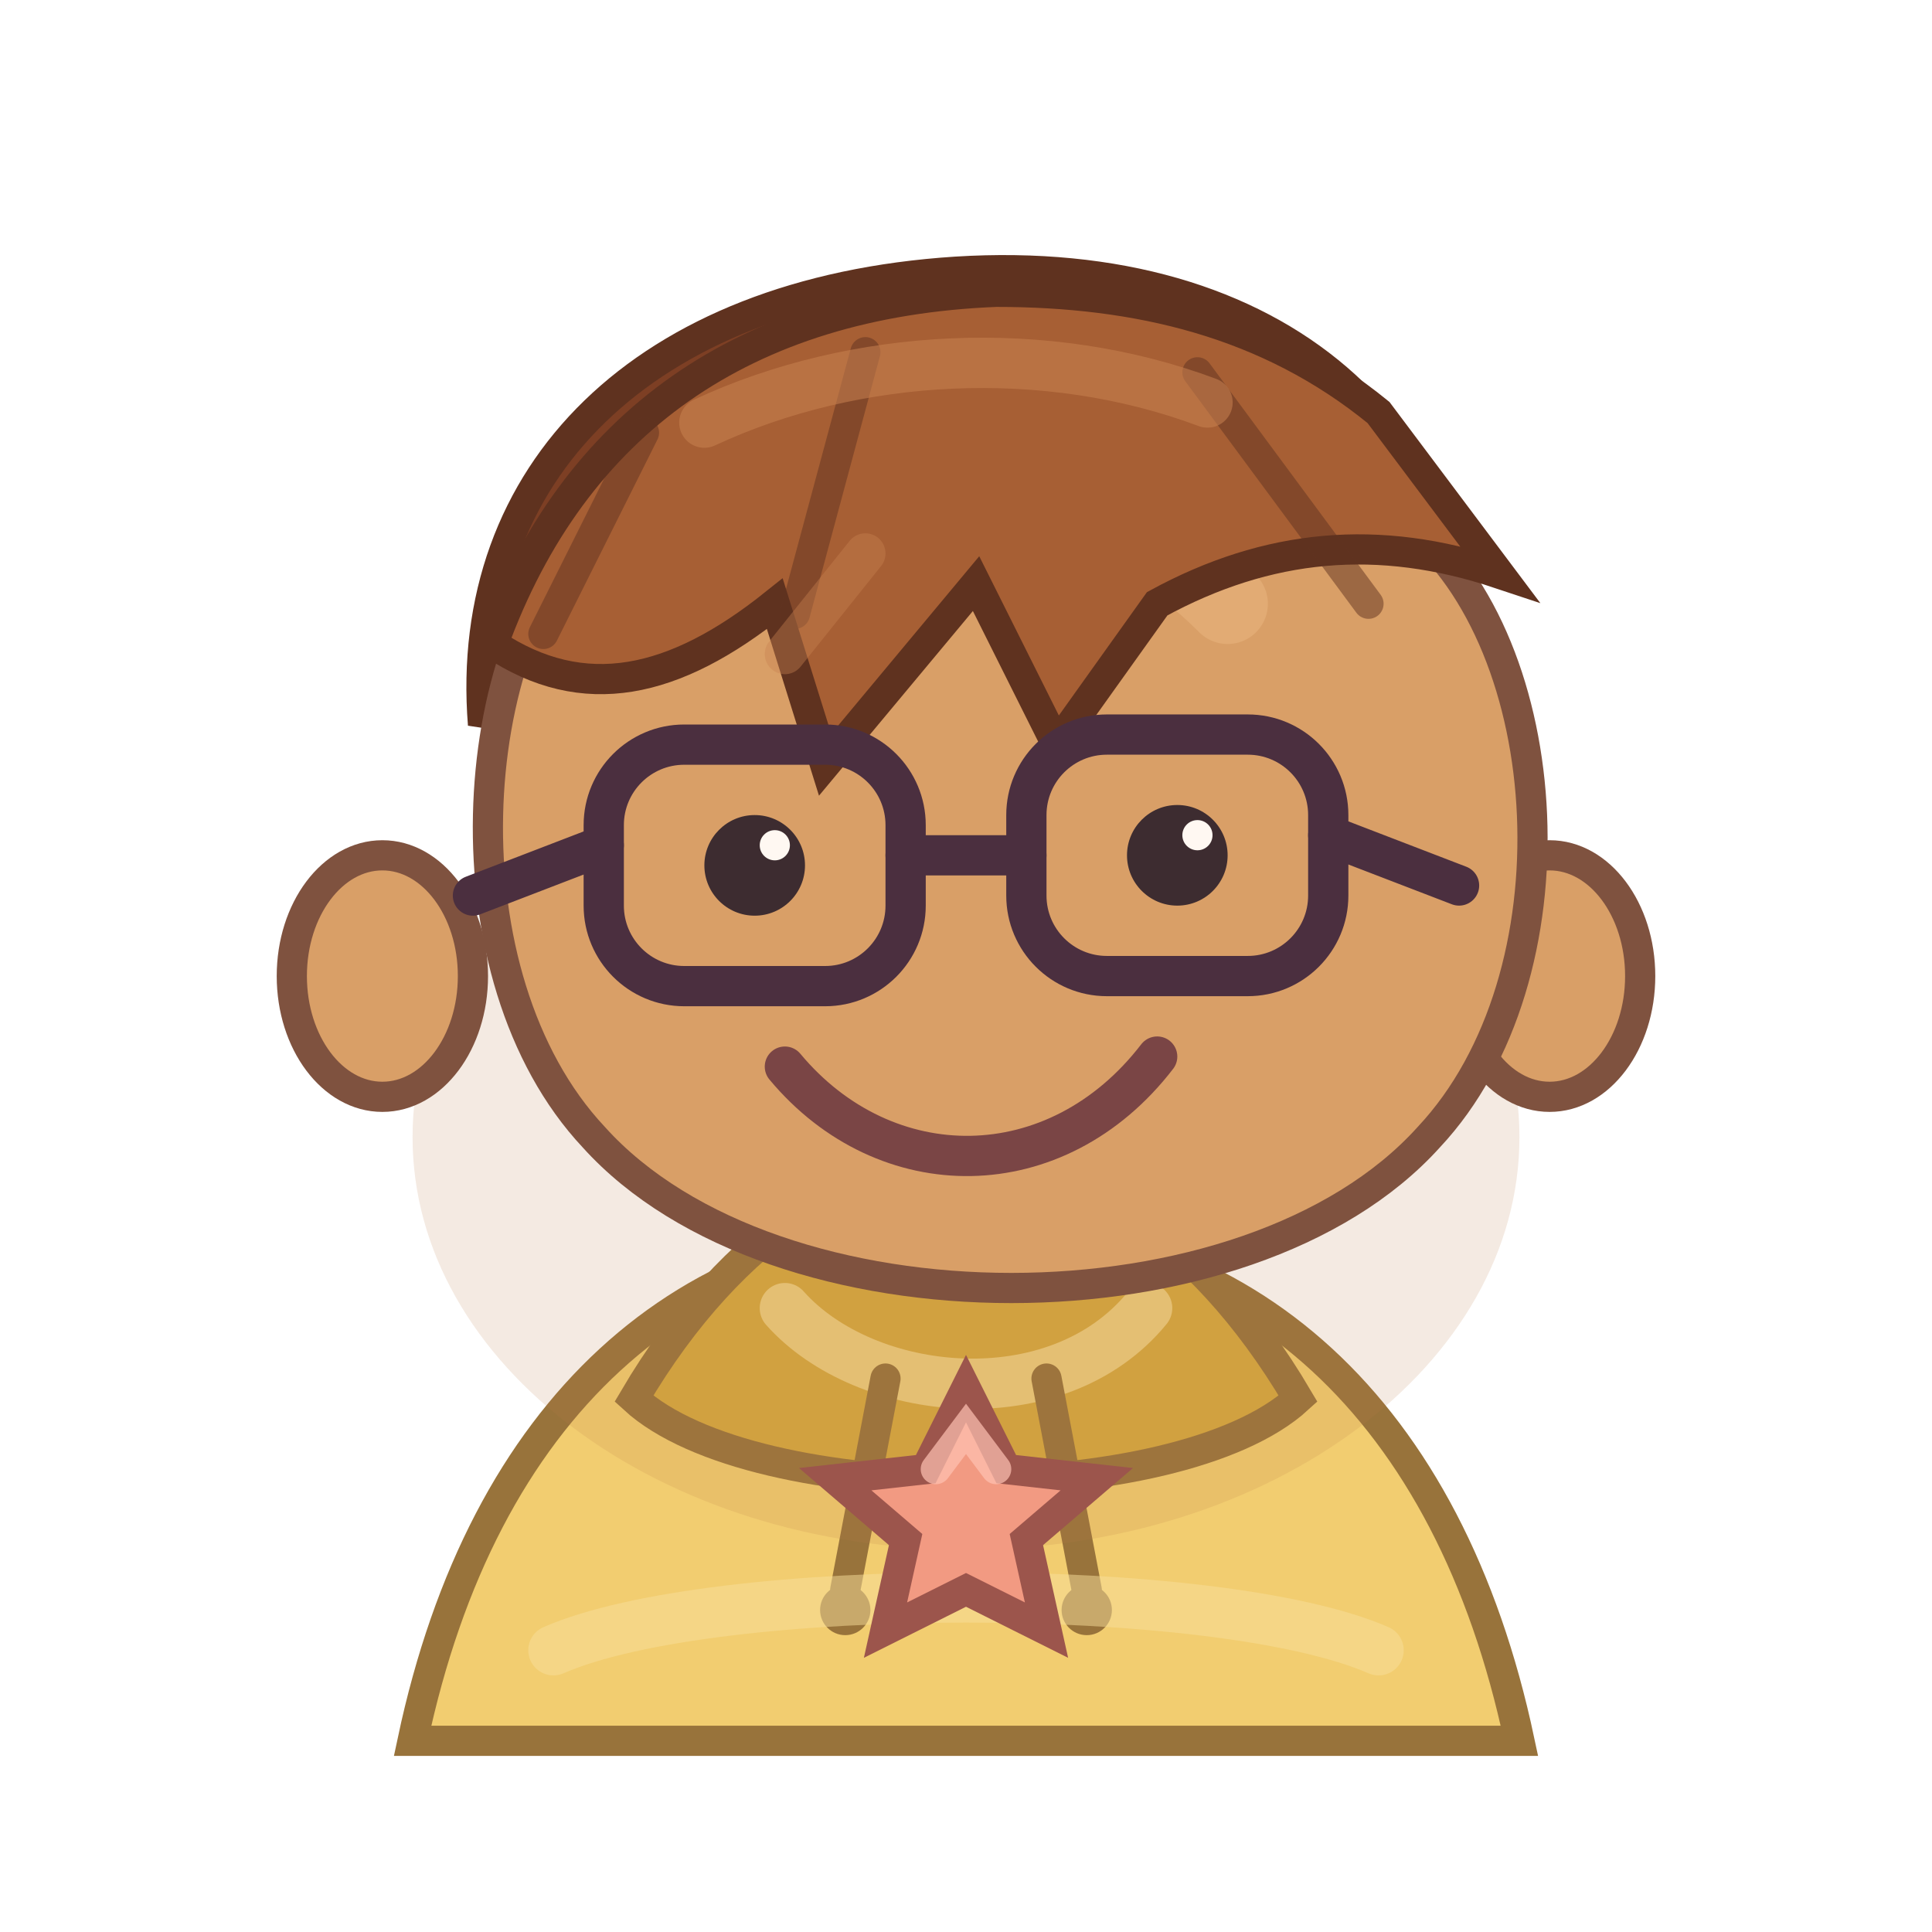
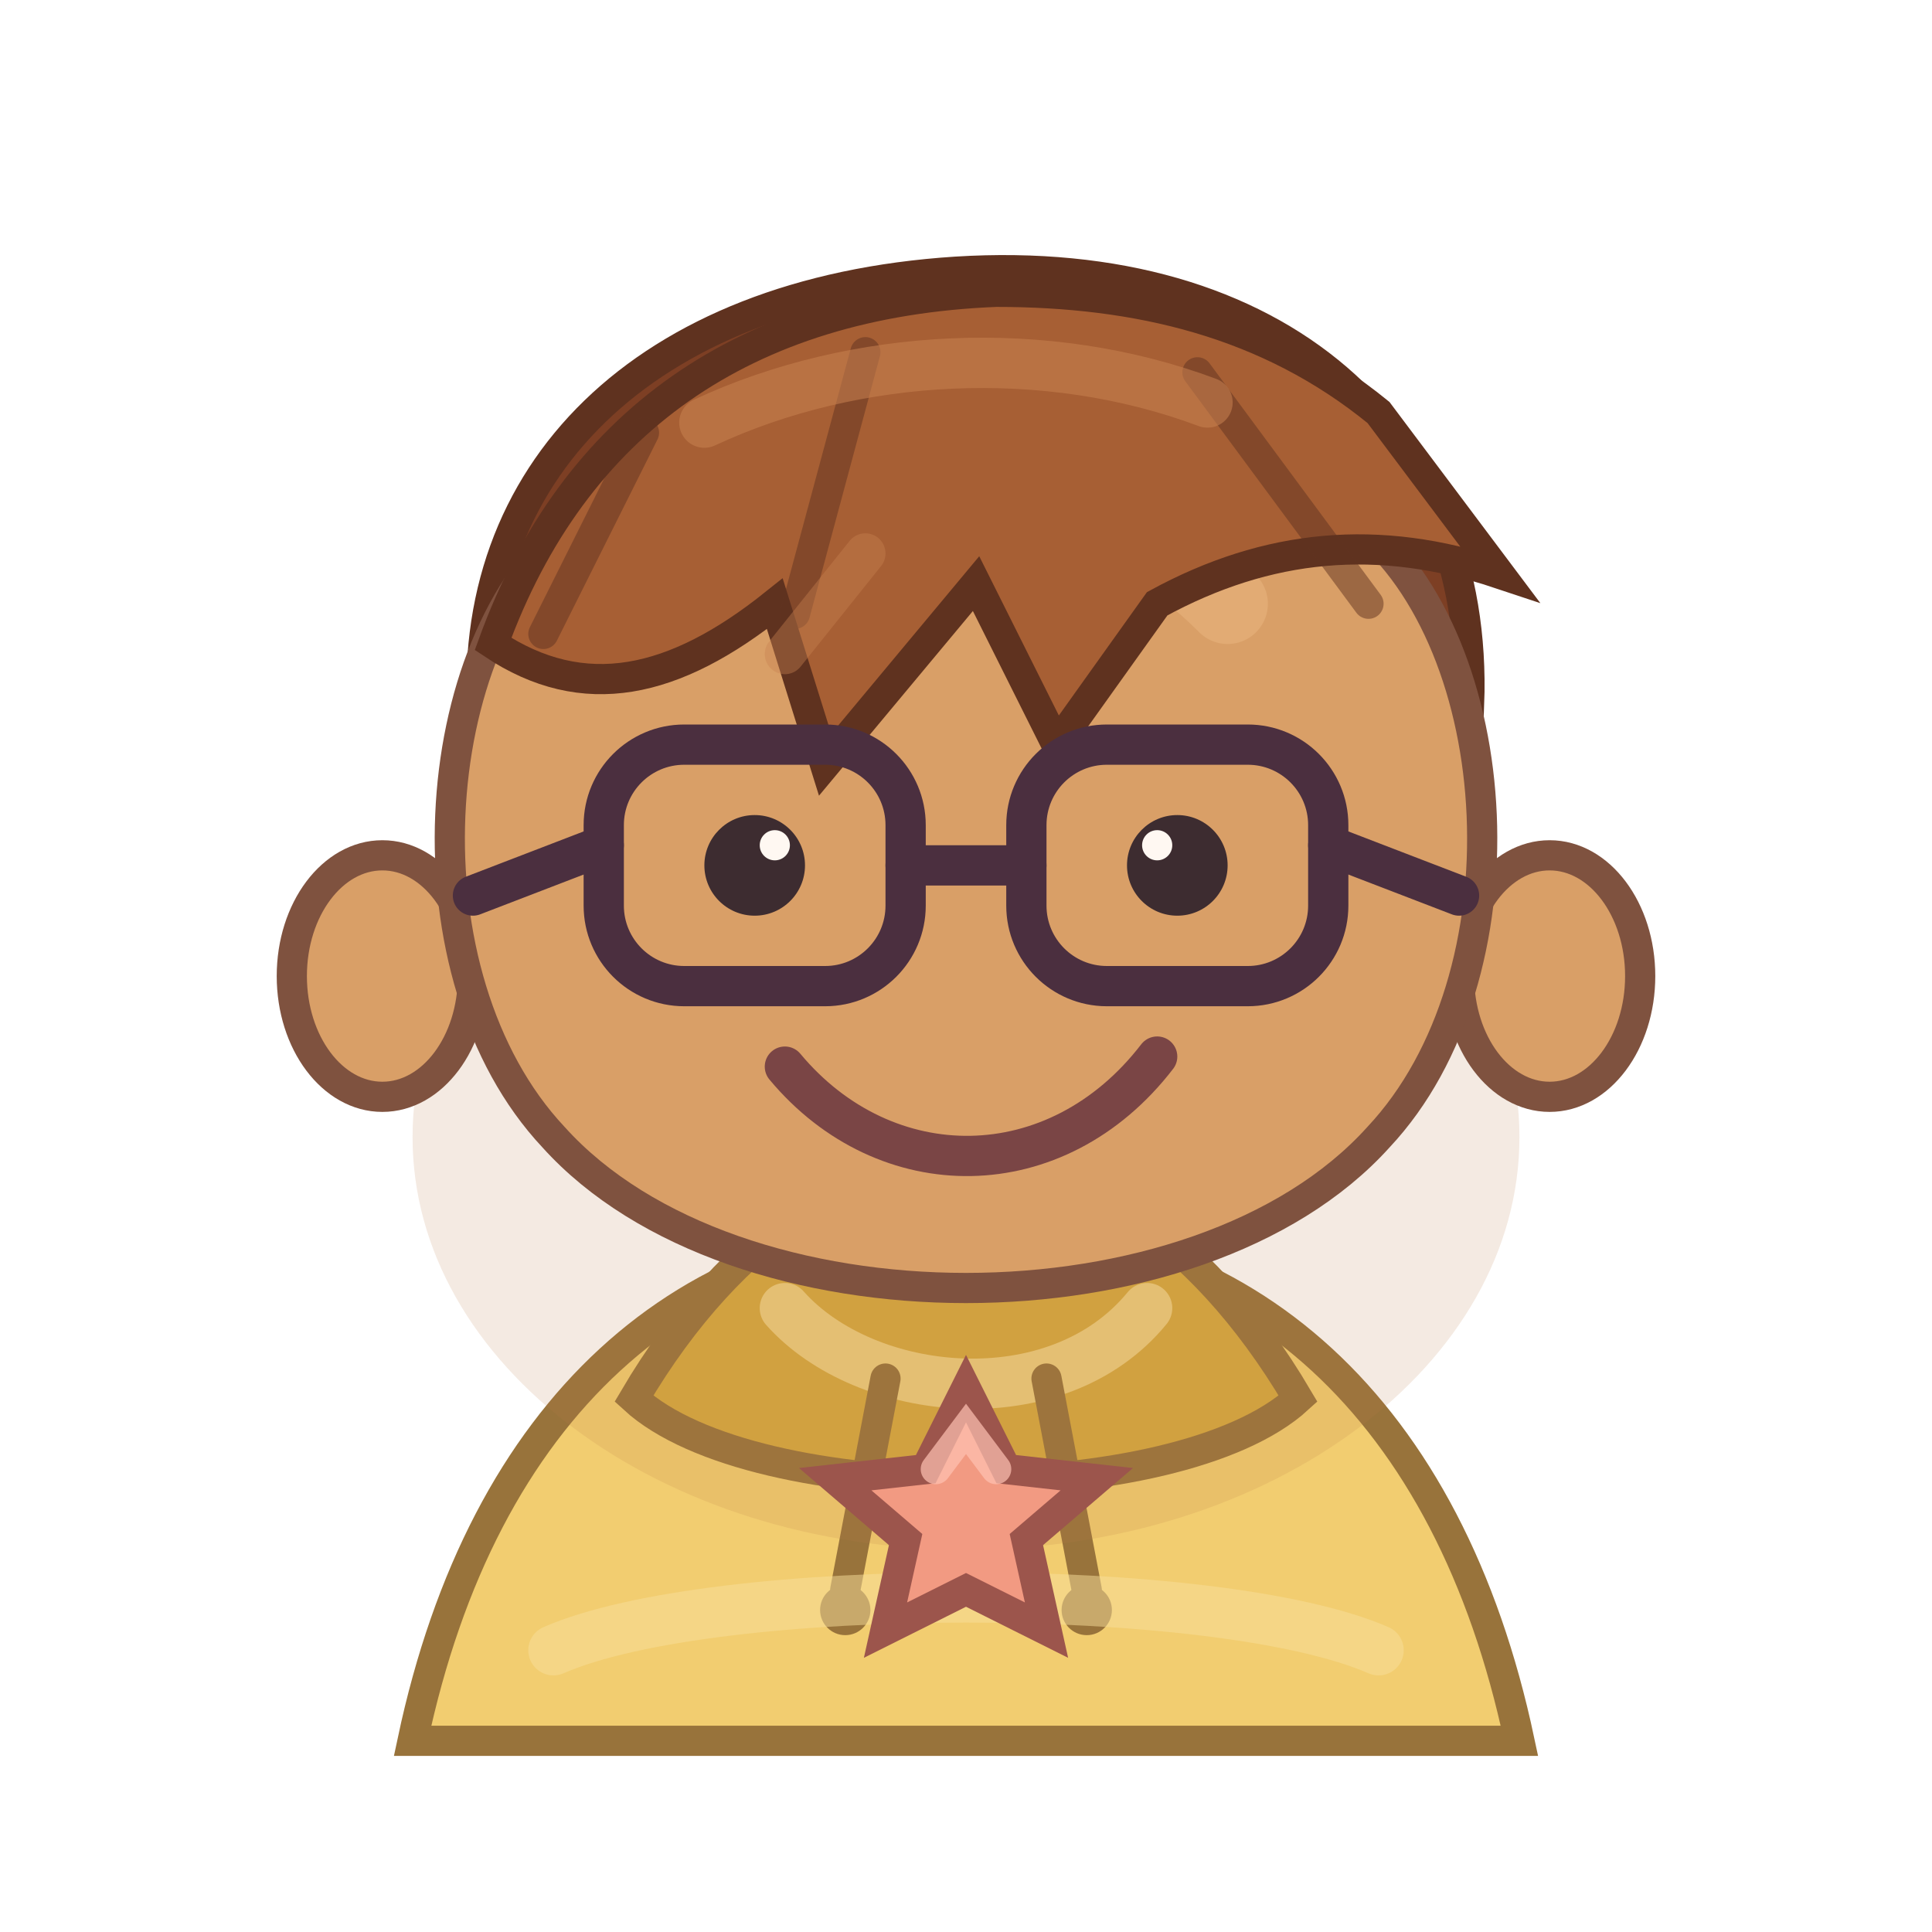
<svg xmlns="http://www.w3.org/2000/svg" viewBox="0 0 192 192" width="192" height="192" role="img" aria-label="HomeOps Avatar V2 sample">
  <g id="avatar-v2-layer-back-hair">
    <path data-hair-style="shortMessy" d="M48 72c-2-25 16-43 47-45 32-2 52 16 51 43-11-7-23-8-36-5-18 4-35 3-51-5-5 3-9 7-11 12z" fill="#7d3f24" stroke="#5f321f" stroke-width="3" />
  </g>
  <g id="avatar-v2-layer-shirt">
    <path d="M41 173c7-33 27-51 55-51s48 18 55 51z" fill="#f2cd70" stroke="#98733b" stroke-width="3" />
    <path d="M63 139c10-17 23-24 33-24s23 7 33 24c-12 11-54 11-66 0z" fill="#d6a83f" stroke="#98733b" stroke-width="3" />
    <path d="M78 130c8 9 27 11 36 0" fill="none" stroke="#f8df9b" stroke-width="5" stroke-linecap="round" opacity="0.65" />
    <path d="M88 137l-4 21M104 137l4 21" stroke="#98733b" stroke-width="3" stroke-linecap="round" />
    <circle cx="84" cy="160" r="2.5" fill="#98733b" />
    <circle cx="108" cy="160" r="2.5" fill="#98733b" />
    <path d="M55 164c16-7 66-7 82 0" fill="none" stroke="#f8df9b" stroke-width="5" stroke-linecap="round" opacity="0.5" />
  </g>
  <g id="avatar-v2-layer-base">
    <ellipse cx="96" cy="113" rx="55" ry="41" fill="#b97845" opacity="0.16" />
    <ellipse data-anatomy="ear-left" cx="38" cy="97" rx="9" ry="12" fill="#d99f67" stroke="#7f523f" stroke-width="3" />
    <ellipse data-anatomy="ear-right" cx="154" cy="97" rx="9" ry="12" fill="#d99f67" stroke="#7f523f" stroke-width="3" />
-     <path data-anatomy="head-wide" d="M59 52c18-14 63-14 81 0 15 12 17 45 2 61-18 20-65 20-83 0-15-16-13-49 0-61z" fill="#d99f67" stroke="#7f523f" stroke-width="3" />
+     <path data-anatomy="head-wide" d="M57 52C75 38 117 38 135 52C150 64 152 97 137 113C119 133 73 133 55 113C40 97 42 64 57 52z" fill="#d99f67" stroke="#7f523f" stroke-width="3" />
    <path d="M58 62c17-17 45-21 64-2" fill="none" stroke="#efbd87" stroke-width="8" stroke-linecap="round" opacity="0.4" />
    <circle cx="75" cy="86" r="5" fill="#3d2c30" />
-     <circle cx="117" cy="85" r="5" fill="#3d2c30" />
+     <circle cx="117" cy="86" r="5" fill="#3d2c30" />
    <circle cx="77" cy="84" r="1.5" fill="#fff8f2" />
-     <circle cx="119" cy="83" r="1.5" fill="#fff8f2" />
+     <circle cx="115" cy="84" r="1.5" fill="#fff8f2" />
    <path d="M78 106c10 12 27 12 37-1" fill="none" stroke="#7a4545" stroke-width="4" stroke-linecap="round" />
  </g>
  <g id="avatar-v2-layer-front-hair">
    <path d="M49 64c8-22 25-34 50-35 14 0 27 3 38 12l12 16c-12-4-23-3-34 3l-10 14-8-16-15 18-5-16c-10 8-19 10-28 4z" fill="#a75f34" stroke="#5f321f" stroke-width="3" />
    <path d="M64 43l-10 20M86 35l-7 26M119 37l17 23" fill="none" stroke="#5f321f" stroke-width="3" stroke-linecap="round" opacity="0.5" />
  </g>
  <g id="avatar-v2-layer-glasses" fill="none" stroke="#4b2f3f" stroke-width="4" stroke-linecap="round">
    <rect x="60" y="74" width="30" height="24" rx="8" />
-     <rect x="102" y="73" width="30" height="24" rx="8" />
-     <path d="M90 85H102" />
-     <path d="M60 84L47 89M132 83L145 88" />
+     <rect x="102" y="74" width="30" height="24" rx="8" />
+     <path d="M90 86H102" />
+     <path d="M60 84L47 89M132 84L145 89" />
  </g>
  <g id="avatar-v2-layer-hair-highlights">
    <path d="M70 42c15-7 34-8 50-2" fill="none" stroke="#c98250" stroke-width="5" stroke-linecap="round" opacity="0.55" />
    <path d="M86 55l-8 10" fill="none" stroke="#c98250" stroke-width="4" stroke-linecap="round" opacity="0.4" />
  </g>
  <g id="avatar-v2-layer-accessory" transform="translate(96 151) scale(1)">
    <path d="M0-13l4 8 9 1-7 6 2 9-8-4-8 4 2-9-7-6 9-1z" fill="#f29a82" stroke="#9c554c" stroke-width="3" />
    <path d="M-3-5l3-4 3 4" fill="none" stroke="#ffc2b2" stroke-width="3" stroke-linecap="round" opacity="0.7" />
  </g>
</svg>
